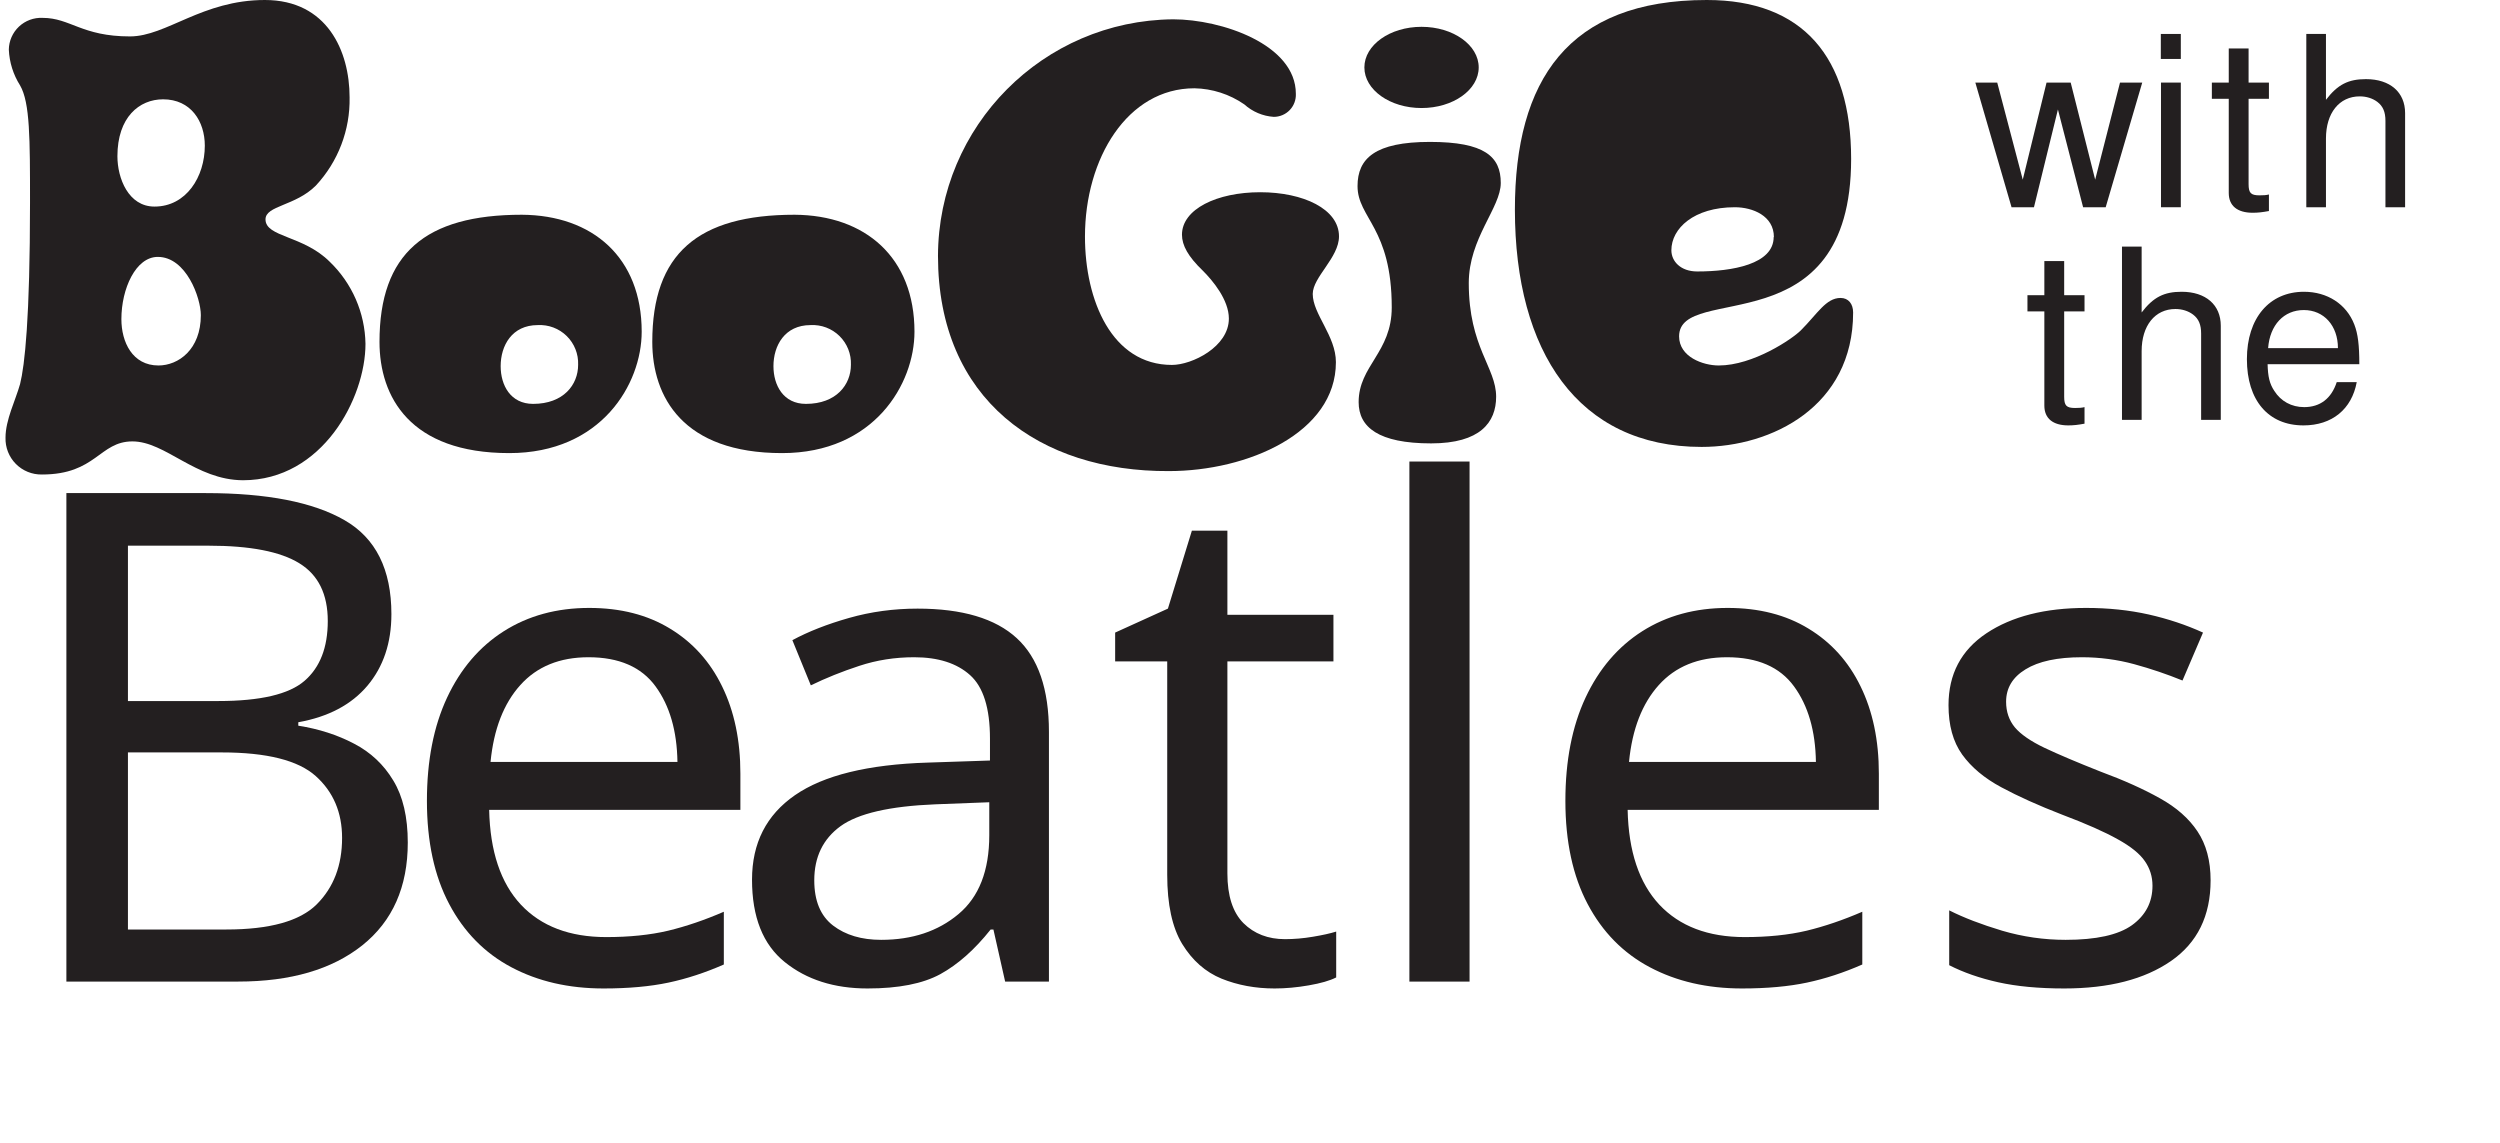
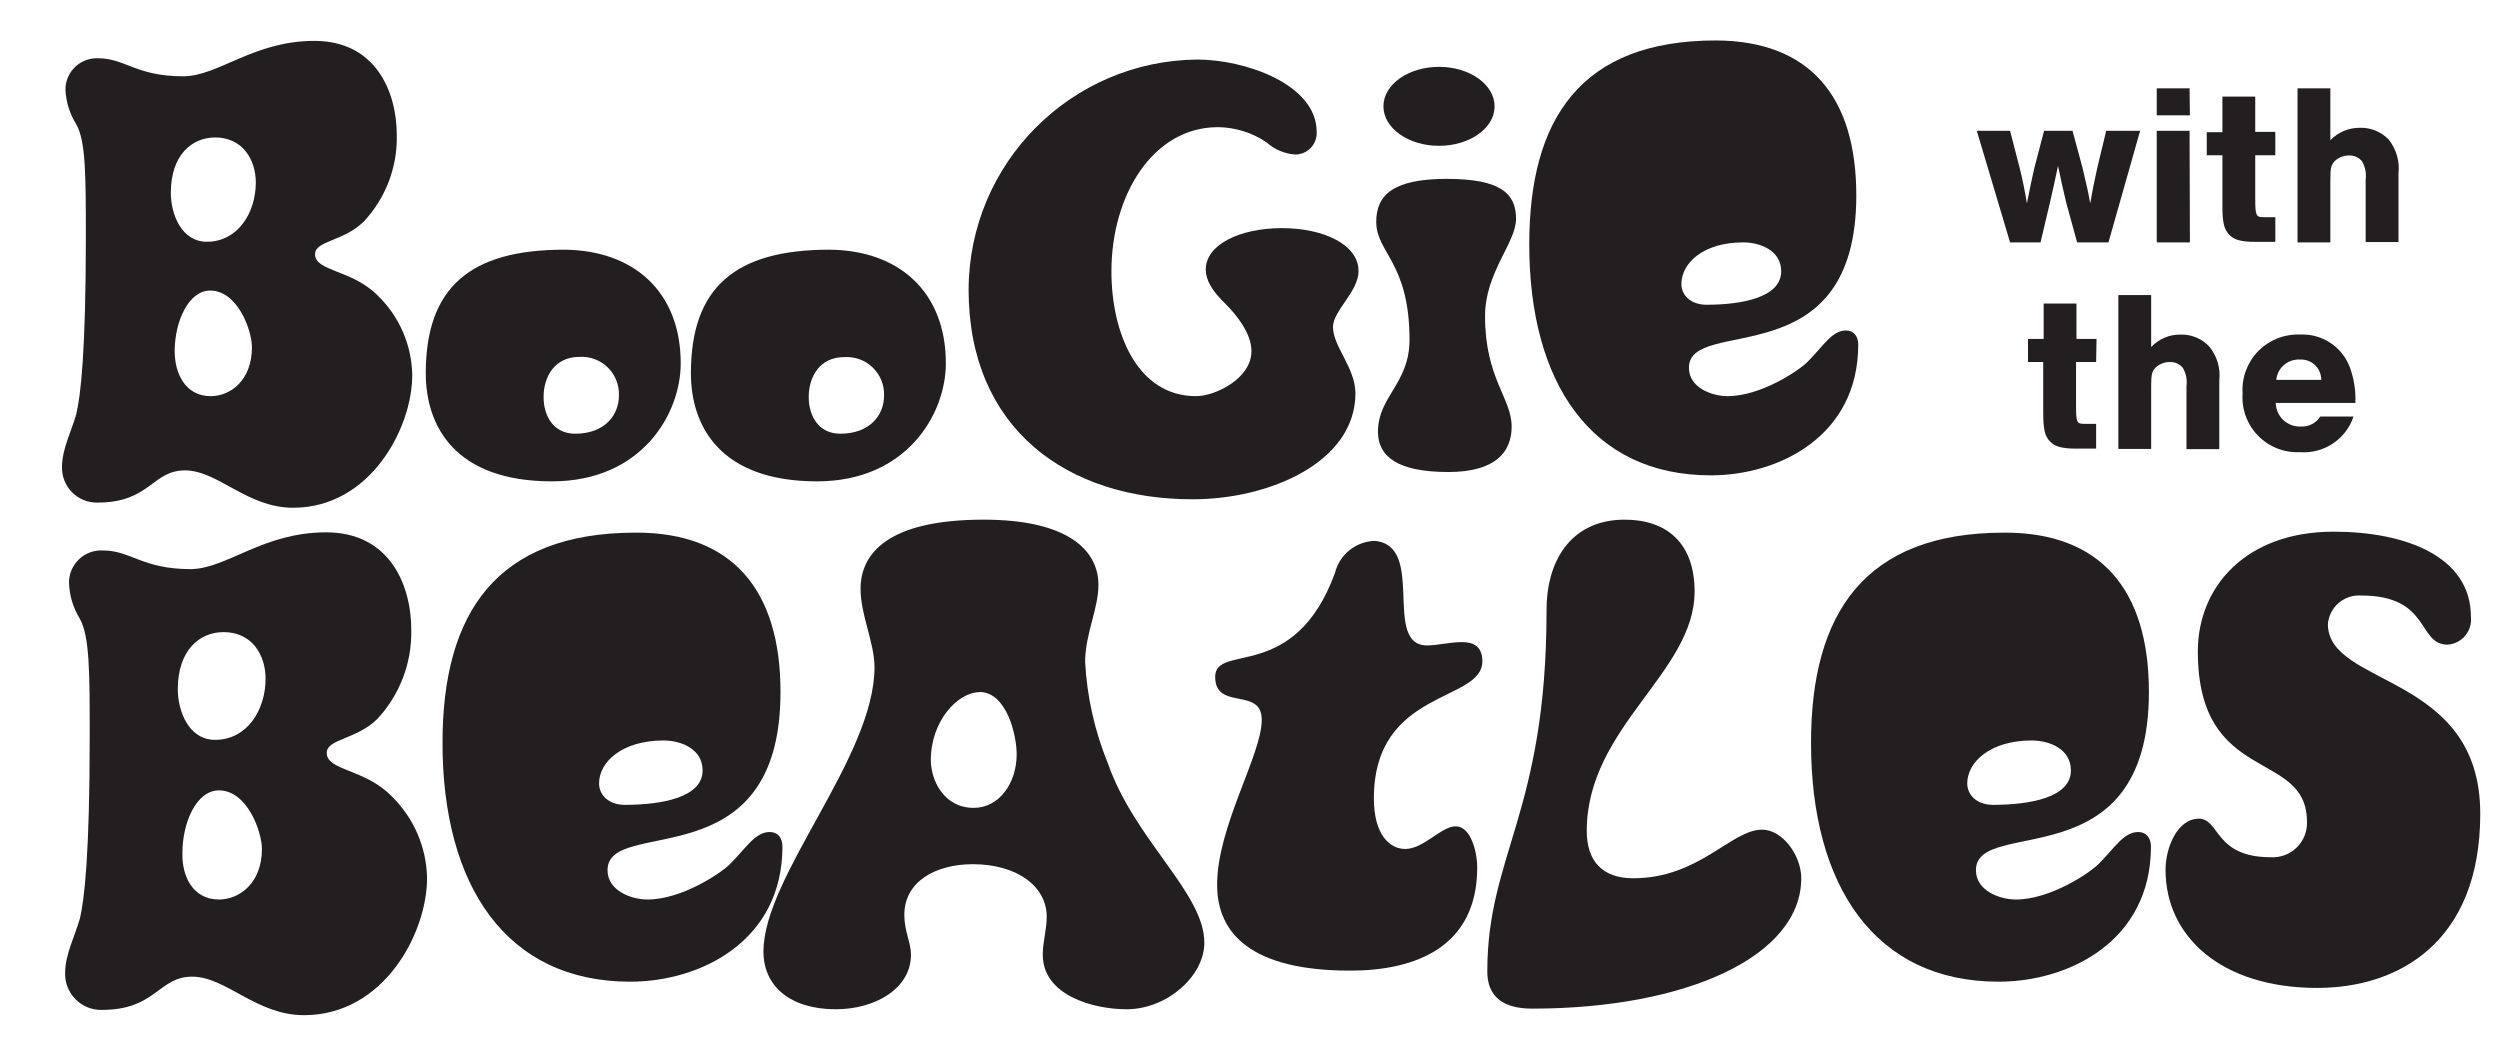
- <svg xmlns="http://www.w3.org/2000/svg" id="Layer_1" data-name="Layer 1" viewBox="0 0 226.55 103.52">
+ <svg xmlns="http://www.w3.org/2000/svg" id="Layer_1" data-name="Layer 1" viewBox="0 0 232.99 97.32">
  <defs>
-     <style>.cls-1{font-size:62px;font-family:Synthemesc-Regular, Synthemesc;}.cls-1,.cls-3,.cls-4{fill:#231f20;}.cls-2{letter-spacing:-0.05em;}.cls-4{font-size:21.54px;font-family:NimbusSan-Bol, Nimbus Sans;}.cls-5{letter-spacing:0.01em;}.cls-6{letter-spacing:0.01em;}.cls-7{letter-spacing:0em;}</style>
+     <style>.cls-1{fill:#231f20;}</style>
  </defs>
-   <text class="cls-1" transform="translate(0 88.95)">B<tspan class="cls-2" x="35.28" y="0">e</tspan>
-     <tspan x="65.29" y="0">atles</tspan>
-   </text>
-   <path class="cls-3" d="M106.31,1.75c4.37,0,11.12,2.27,11.12,6.75a2,2,0,0,1-2,2.09,4.42,4.42,0,0,1-2.67-1.13A8.22,8.22,0,0,0,108.24,8c-6.07,0-9.92,6.35-9.92,13.44,0,5.79,2.44,11.63,7.88,11.63,1.82,0,5.16-1.64,5.16-4.2,0-1.7-1.47-3.46-2.38-4.36-1.3-1.25-1.87-2.27-1.87-3.24,0-2.32,3.17-3.85,7.09-3.85s7.14,1.53,7.14,4c0,1.93-2.38,3.69-2.38,5.22,0,1.82,2.1,3.8,2.1,6.18,0,6.41-8,9.87-15.14,9.87C94.23,42.75,85,36.23,85,23.19A21.5,21.5,0,0,1,106.31,1.75Z" />
-   <path class="cls-3" d="M167.75,14.4c0,17.1-15.59,11.16-15.59,16.08,0,1.86,2.16,2.64,3.59,2.64,3.12,0,6.66-2.4,7.44-3.18,1.5-1.5,2.28-2.94,3.6-2.94.72,0,1.14.54,1.14,1.32,0,8.52-7.38,12.18-13.73,12.18C143,40.5,137.28,31.86,137.28,19c0-11.7,4.8-19,17.39-19C163.37,0,167.75,5.16,167.75,14.4Zm-7,7.08c0-1.92-1.92-2.7-3.54-2.7-3.71,0-5.75,1.92-5.75,3.9,0,1,.84,1.92,2.34,1.92C157,24.6,160.73,23.94,160.73,21.48Z" />
-   <path class="cls-3" d="M24,0c5.64,0,7.68,4.62,7.68,8.82a11.41,11.41,0,0,1-3.06,8c-1.86,1.86-4.56,1.8-4.56,3.06,0,1.62,3.42,1.44,5.82,3.84a10.56,10.56,0,0,1,3.24,7.44c0,4.92-3.9,12.36-11.1,12.36C17.72,43.5,15,40,12,40S8.72,43,3.8,43A3.24,3.24,0,0,1,.5,39.66c0-1.62.9-3.36,1.32-4.86.42-1.68.9-5.94.9-16.44,0-5.82,0-9.06-.9-10.62A6.59,6.59,0,0,1,.8,4.5,2.92,2.92,0,0,1,3.86,1.62c2.52,0,3.54,1.68,7.92,1.68C15.08,3.3,18.32,0,24,0ZM14.78,9c-2.16,0-4.14,1.62-4.14,5.16,0,2,1,4.56,3.36,4.56,2.88,0,4.56-2.7,4.56-5.52C18.56,11,17.3,9,14.78,9Zm-.42,24.12c1.8,0,3.84-1.44,3.84-4.56,0-1.56-1.32-5.28-3.9-5.28-2,0-3.3,2.88-3.3,5.64C11,31,12,33.12,14.36,33.12Z" />
-   <path class="cls-3" d="M58.15,30.06c0,4.74-3.66,11-12,11-9,0-11.76-5.1-11.76-10.08,0-8,4.14-11.52,12.9-11.52C53.71,19.5,58.15,23.34,58.15,30.06ZM45.37,33.18c0,1.74.9,3.42,2.94,3.42,2.76,0,4.08-1.74,4.08-3.54a3.47,3.47,0,0,0-3.66-3.6C46.39,29.46,45.37,31.32,45.37,33.18Z" />
-   <path class="cls-3" d="M82.87,30.06c0,4.74-3.66,11-12,11-9,0-11.76-5.1-11.76-10.08,0-8,4.14-11.52,12.9-11.52C78.43,19.5,82.87,23.34,82.87,30.06ZM70.09,33.18c0,1.74.9,3.42,2.94,3.42,2.76,0,4.08-1.74,4.08-3.54a3.47,3.47,0,0,0-3.66-3.6C71.11,29.46,70.09,31.32,70.09,33.18Z" />
-   <path class="cls-3" d="M136,16.58c0,2.25-2.9,5-2.9,9.07,0,5.81,2.48,7.64,2.48,10.3,0,2.32-1.44,4.23-5.89,4.23-4.76,0-6.57-1.46-6.57-3.74,0-3.3,3-4.5,3-8.58,0-7.23-3.1-8.09-3.1-11,0-2.51,1.6-4,6.56-4S136,14.19,136,16.58Z" />
-   <ellipse class="cls-3" cx="128.82" cy="6.11" rx="5.18" ry="3.68" />
-   <text class="cls-4" transform="translate(178.88 18.78)">
-     <tspan class="cls-5">w</tspan>
-     <tspan x="15.51" y="0">i</tspan>
-     <tspan class="cls-6" x="21.26" y="0">t</tspan>
-     <tspan class="cls-7" x="28.6" y="0">h </tspan>
-     <tspan class="cls-6" x="4.55" y="19.27">t</tspan>
-     <tspan x="11.9" y="19.27">he </tspan>
-   </text>
+   <path class="cls-1" d="M30.39,49.61c5.83,0,7.94,4.77,7.94,9.11A11.83,11.83,0,0,1,35.17,67c-1.93,1.92-4.72,1.86-4.72,3.16,0,1.67,3.54,1.49,6,4a10.91,10.91,0,0,1,3.35,7.68c0,5.09-4,12.77-11.47,12.77-4.47,0-7.26-3.59-10.42-3.59s-3.35,3.1-8.43,3.1a3.35,3.35,0,0,1-3.41-3.47c0-1.68.93-3.47,1.36-5,.44-1.74.93-6.14.93-17,0-6,0-9.36-.93-11a6.83,6.83,0,0,1-1-3.35,3,3,0,0,1,3.16-3c2.61,0,3.66,1.74,8.19,1.74C21.15,53,24.5,49.61,30.39,49.61Zm-9.55,9.3c-2.23,0-4.27,1.67-4.27,5.33,0,2,1,4.71,3.47,4.71,3,0,4.71-2.79,4.71-5.7C24.75,61,23.45,58.91,20.84,58.91Zm-.43,24.92c1.86,0,4-1.49,4-4.71,0-1.61-1.37-5.46-4-5.46-2.11,0-3.41,3-3.41,5.83C16.94,81.6,17.93,83.83,20.41,83.83Z" />
+   <path class="cls-1" d="M72.74,64.49C72.74,82.16,56.62,76,56.62,81.1c0,1.92,2.23,2.73,3.72,2.73,3.22,0,6.88-2.48,7.68-3.29,1.55-1.55,2.36-3,3.72-3,.75,0,1.18.55,1.18,1.36,0,8.8-7.62,12.59-14.19,12.59-11.54,0-17.49-8.93-17.49-22.26,0-12.09,5-19.59,18-19.59C68.21,49.61,72.74,54.94,72.74,64.49ZM65.48,71.8c0-2-2-2.79-3.65-2.79-3.85,0-6,2-6,4,0,1.06.87,2,2.42,2C61.64,75,65.48,74.34,65.48,71.8Z" />
+   <path class="cls-1" d="M102.37,54.51c0,2.23-1.24,4.58-1.24,7.19a29.15,29.15,0,0,0,2.11,9.42c2.54,7.25,9,12.09,9,16.74,0,3.1-3.47,6.2-7.25,6.2-3,0-7.81-1.24-7.81-5.09,0-1.17.37-2.35.37-3.53,0-2.85-2.79-4.9-6.88-4.9-3.48,0-6.39,1.62-6.39,4.72,0,1.54.62,2.6.62,3.71,0,3.17-3.35,5.09-7,5.09-4.21,0-6.75-2.11-6.75-5.39,0-7,10.35-18.11,10.35-26.48,0-2.29-1.3-4.89-1.3-7.31,0-3.29,2.54-6.45,11.47-6.45C99.52,48.43,102.37,51.28,102.37,54.51Zm-11.09,10c-2,0-4.53,2.66-4.53,6.32,0,1.92,1.24,4.46,4,4.46,2.36,0,4-2.29,4-5C94.75,68.52,93.82,64.49,91.28,64.49Z" />
+   <path class="cls-1" d="M133,60.15c.93,0,2.17-.31,3.23-.31s1.92.37,1.92,1.79c0,3.85-10.11,2.55-10.11,12.78,0,3.41,1.49,4.71,2.92,4.71,1.73,0,3.34-2.11,4.71-2.11s2,2.29,2,3.84c0,7.38-5.7,9.61-11.84,9.61-9.23,0-12.4-3.47-12.4-8,0-5.46,4.16-12.09,4.16-15.38,0-3.1-4.34-.81-4.34-4s7.38.62,11.16-9.67a3.93,3.93,0,0,1,3.72-3C132.94,50.85,128.79,60.15,133,60.15Z" />
+   <path class="cls-1" d="M151.42,48.43c3.9,0,6.51,2.17,6.51,6.7,0,7.56-10.05,12.64-10.05,22.31,0,2.79,1.43,4.41,4.34,4.41,6.14,0,9.12-4.53,12-4.53,1.92,0,3.65,2.42,3.65,4.53,0,7.25-10.66,12.15-25.1,12.15-3.17,0-4.16-1.55-4.16-3.47,0-10.85,5.52-14.88,5.52-33.61C144.1,52.46,146.27,48.43,151.42,48.43Z" />
+   <path class="cls-1" d="M200.27,64.49c0,17.67-16.12,11.53-16.12,16.61,0,1.92,2.23,2.73,3.72,2.73,3.22,0,6.88-2.48,7.69-3.29,1.55-1.55,2.36-3,3.72-3,.74,0,1.18.55,1.18,1.36,0,8.8-7.63,12.59-14.2,12.59-11.53,0-17.48-8.93-17.48-22.26,0-12.09,5-19.59,18-19.59C195.75,49.61,200.27,54.94,200.27,64.49ZM193,71.8c0-2-2-2.79-3.66-2.79-3.84,0-6,2-6,4,0,1.06.87,2,2.42,2C189.17,75,193,74.34,193,71.8Z" />
+   <path class="cls-1" d="M230.28,57.48a2.35,2.35,0,0,1-2.17,2.6c-2.85,0-1.55-4.58-8.06-4.58a2.91,2.91,0,0,0-3.1,2.66c0,5.89,14.2,4.53,14.2,17.67,0,12-7.63,16.24-15.19,16.24-9,0-14.14-4.83-14.14-11,0-2.11,1.12-4.77,3.1-4.77s1.43,3.59,6.7,3.59A3.19,3.19,0,0,0,215,76.58c0-6.82-10.17-3.35-10.17-15.87,0-6.08,4.53-11.16,12.65-11.16C224.26,49.55,230.28,51.9,230.28,57.48Z" />
+   <path class="cls-1" d="M111.6,5.55c4.37,0,11.11,2.27,11.11,6.75a2,2,0,0,1-2,2.1,4.45,4.45,0,0,1-2.67-1.13,8.22,8.22,0,0,0-4.53-1.42c-6.07,0-9.93,6.35-9.93,13.44,0,5.79,2.44,11.63,7.88,11.63,1.82,0,5.17-1.65,5.17-4.2,0-1.7-1.48-3.46-2.39-4.37-1.3-1.24-1.87-2.27-1.87-3.23,0-2.32,3.18-3.86,7.09-3.86s7.15,1.54,7.15,4c0,1.93-2.38,3.69-2.38,5.22,0,1.81,2.09,3.8,2.09,6.18,0,6.41-8,9.87-15.14,9.87C99.52,46.56,90.27,40,90.27,27A21.51,21.51,0,0,1,111.6,5.55Z" />
+   <path class="cls-1" d="M173,18.21c0,17.09-15.6,11.15-15.6,16.07,0,1.86,2.16,2.64,3.6,2.64,3.12,0,6.66-2.4,7.44-3.18,1.5-1.5,2.28-2.94,3.6-2.94.72,0,1.14.54,1.14,1.32,0,8.52-7.38,12.18-13.74,12.18-11.16,0-16.92-8.64-16.92-21.53,0-11.7,4.8-19,17.4-19C168.66,3.81,173,9,173,18.21Zm-7,7.07c0-1.91-1.92-2.69-3.54-2.69-3.72,0-5.76,1.92-5.76,3.89,0,1,.84,1.92,2.34,1.92C162.3,28.4,166,27.74,166,25.28Z" />
+   <path class="cls-1" d="M29.3,3.81c5.64,0,7.68,4.62,7.68,8.82a11.41,11.41,0,0,1-3.06,8c-1.86,1.86-4.56,1.8-4.56,3.06,0,1.61,3.42,1.43,5.82,3.83a10.56,10.56,0,0,1,3.24,7.44c0,4.92-3.9,12.36-11.1,12.36-4.32,0-7-3.48-10.08-3.48s-3.24,3-8.16,3a3.24,3.24,0,0,1-3.3-3.36c0-1.62.9-3.36,1.32-4.86.42-1.68.9-5.94.9-16.43,0-5.82,0-9.06-.9-10.62a6.59,6.59,0,0,1-1-3.24A2.92,2.92,0,0,1,9.14,5.43c2.52,0,3.54,1.68,7.92,1.68C20.36,7.11,23.6,3.81,29.3,3.81Zm-9.24,9c-2.16,0-4.14,1.62-4.14,5.16,0,2,1,4.56,3.36,4.56,2.88,0,4.56-2.7,4.56-5.52C23.84,14.85,22.58,12.81,20.06,12.81Zm-.42,24.11c1.8,0,3.84-1.44,3.84-4.56,0-1.56-1.32-5.28-3.9-5.28-2,0-3.3,2.88-3.3,5.64C16.28,34.76,17.24,36.92,19.64,36.92Z" />
+   <path class="cls-1" d="M63.44,33.86c0,4.74-3.66,11-12,11-9,0-11.76-5.1-11.76-10.08,0-8,4.14-11.51,12.9-11.51C59,23.31,63.44,27.14,63.44,33.86ZM50.66,37c0,1.74.9,3.42,2.94,3.42,2.76,0,4.08-1.74,4.08-3.54A3.47,3.47,0,0,0,54,33.26C51.68,33.26,50.66,35.12,50.66,37Z" />
+   <path class="cls-1" d="M88.15,33.86c0,4.74-3.66,11-12,11-9,0-11.76-5.1-11.76-10.08,0-8,4.14-11.51,12.9-11.51C83.71,23.31,88.15,27.14,88.15,33.86ZM75.37,37c0,1.74.9,3.42,2.94,3.42,2.76,0,4.08-1.74,4.08-3.54a3.47,3.47,0,0,0-3.66-3.6C76.39,33.26,75.37,35.12,75.37,37Z" />
+   <path class="cls-1" d="M141.29,20.39c0,2.25-2.89,5-2.89,9.07,0,5.8,2.48,7.64,2.48,10.3,0,2.32-1.45,4.23-5.9,4.23-4.75,0-6.56-1.46-6.56-3.75,0-3.29,2.94-4.49,2.94-8.57,0-7.23-3.1-8.09-3.1-11,0-2.51,1.6-4,6.57-4S141.29,18,141.29,20.39Z" />
+   <ellipse class="cls-1" cx="134.11" cy="9.91" rx="5.18" ry="3.68" />
+   <path class="cls-1" d="M187.33,22.59l-3.1-10.4h3.1l.88,3.4c.24.93.56,2.5.69,3.36.31-1.55.56-2.75.71-3.36l.89-3.4h2.65l.92,3.4c.39,1.6.58,2.5.73,3.36.18-1.08.37-2,.67-3.36l.82-3.4h3.16l-2.95,10.4h-2.92l-1-3.64c-.3-1.25-.5-2.13-.78-3.49-.3,1.45-.56,2.59-.77,3.49l-.86,3.64Z" />
+   <path class="cls-1" d="M204.09,10.75H201V8.23h3.06Zm0,11.84H201V12.19h3.06Z" />
+   <path class="cls-1" d="M212.05,14.47h-1.87v4c0,1.64.07,1.77.78,1.77h1.09v2.3h-1.87c-1.33,0-2-.19-2.45-.69s-.61-1.08-.61-2.69V14.47h-1.46V12.32h1.46V9h3.06v3.29h1.87Z" />
+   <path class="cls-1" d="M217.18,13.07a3.74,3.74,0,0,1,2.76-1.16A3.56,3.56,0,0,1,222.61,13a4.3,4.3,0,0,1,.92,3.17v6.39h-3.06V16.76a2.72,2.72,0,0,0-.34-1.73,1.48,1.48,0,0,0-1.21-.54,1.92,1.92,0,0,0-1.33.52c-.35.37-.41.67-.41,1.75v5.83h-3.06V8.23h3.06Z" />
+   <path class="cls-1" d="M195.35,33.74h-1.87v4c0,1.64.06,1.76.77,1.76h1.1v2.31h-1.87c-1.33,0-2-.2-2.45-.69s-.61-1.08-.61-2.69V33.74H189V31.59h1.46v-3.3h3.06v3.3h1.87Z" />
+   <path class="cls-1" d="M200.48,32.34a3.7,3.7,0,0,1,2.75-1.16,3.53,3.53,0,0,1,2.67,1.12,4.23,4.23,0,0,1,.93,3.16v6.4h-3.06V36a2.69,2.69,0,0,0-.34-1.72,1.48,1.48,0,0,0-1.21-.54,1.92,1.92,0,0,0-1.33.52c-.35.37-.41.67-.41,1.74v5.84h-3.06V27.5h3.06Z" />
+   <path class="cls-1" d="M212.09,37.55a2.24,2.24,0,0,0,2.34,2.2,2,2,0,0,0,1.81-.93h3.1a4.88,4.88,0,0,1-5,3.32A5.11,5.11,0,0,1,209,36.67a5.15,5.15,0,0,1,5.32-5.49A4.71,4.71,0,0,1,219,34.24a8.52,8.52,0,0,1,.51,3.31Zm4.24-2.15a1.88,1.88,0,0,0-2-1.89,2.09,2.09,0,0,0-2.19,1.89Z" />
</svg>
